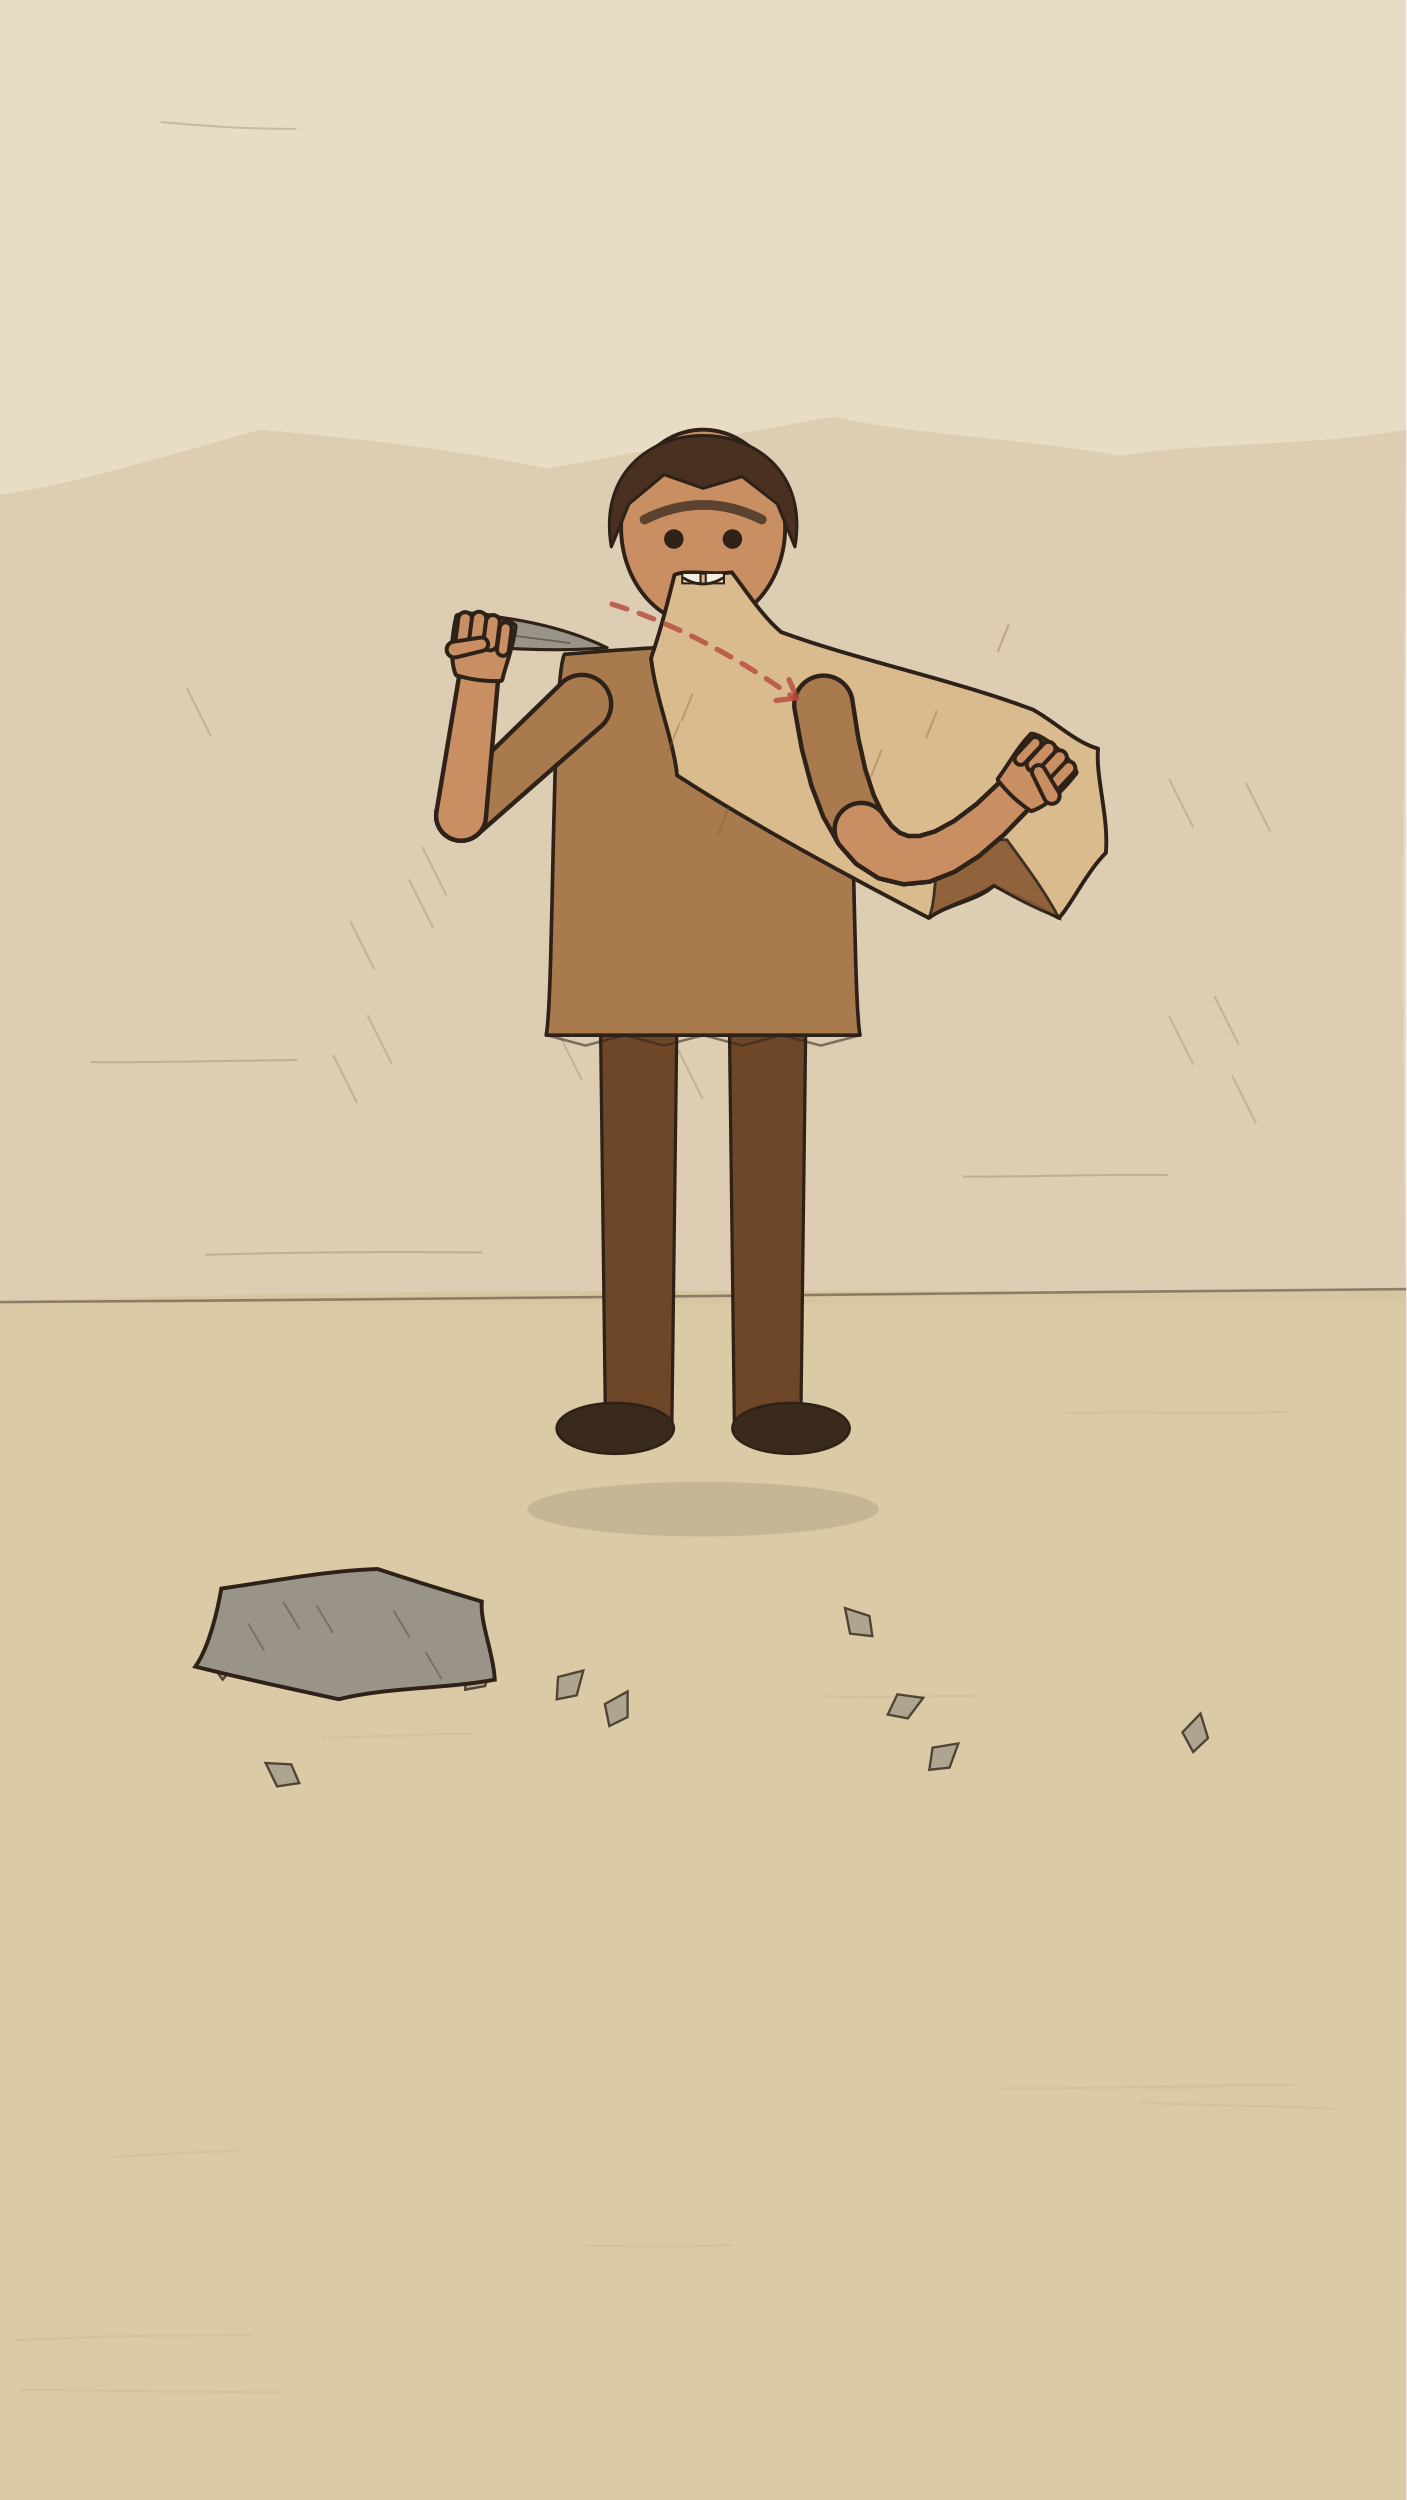
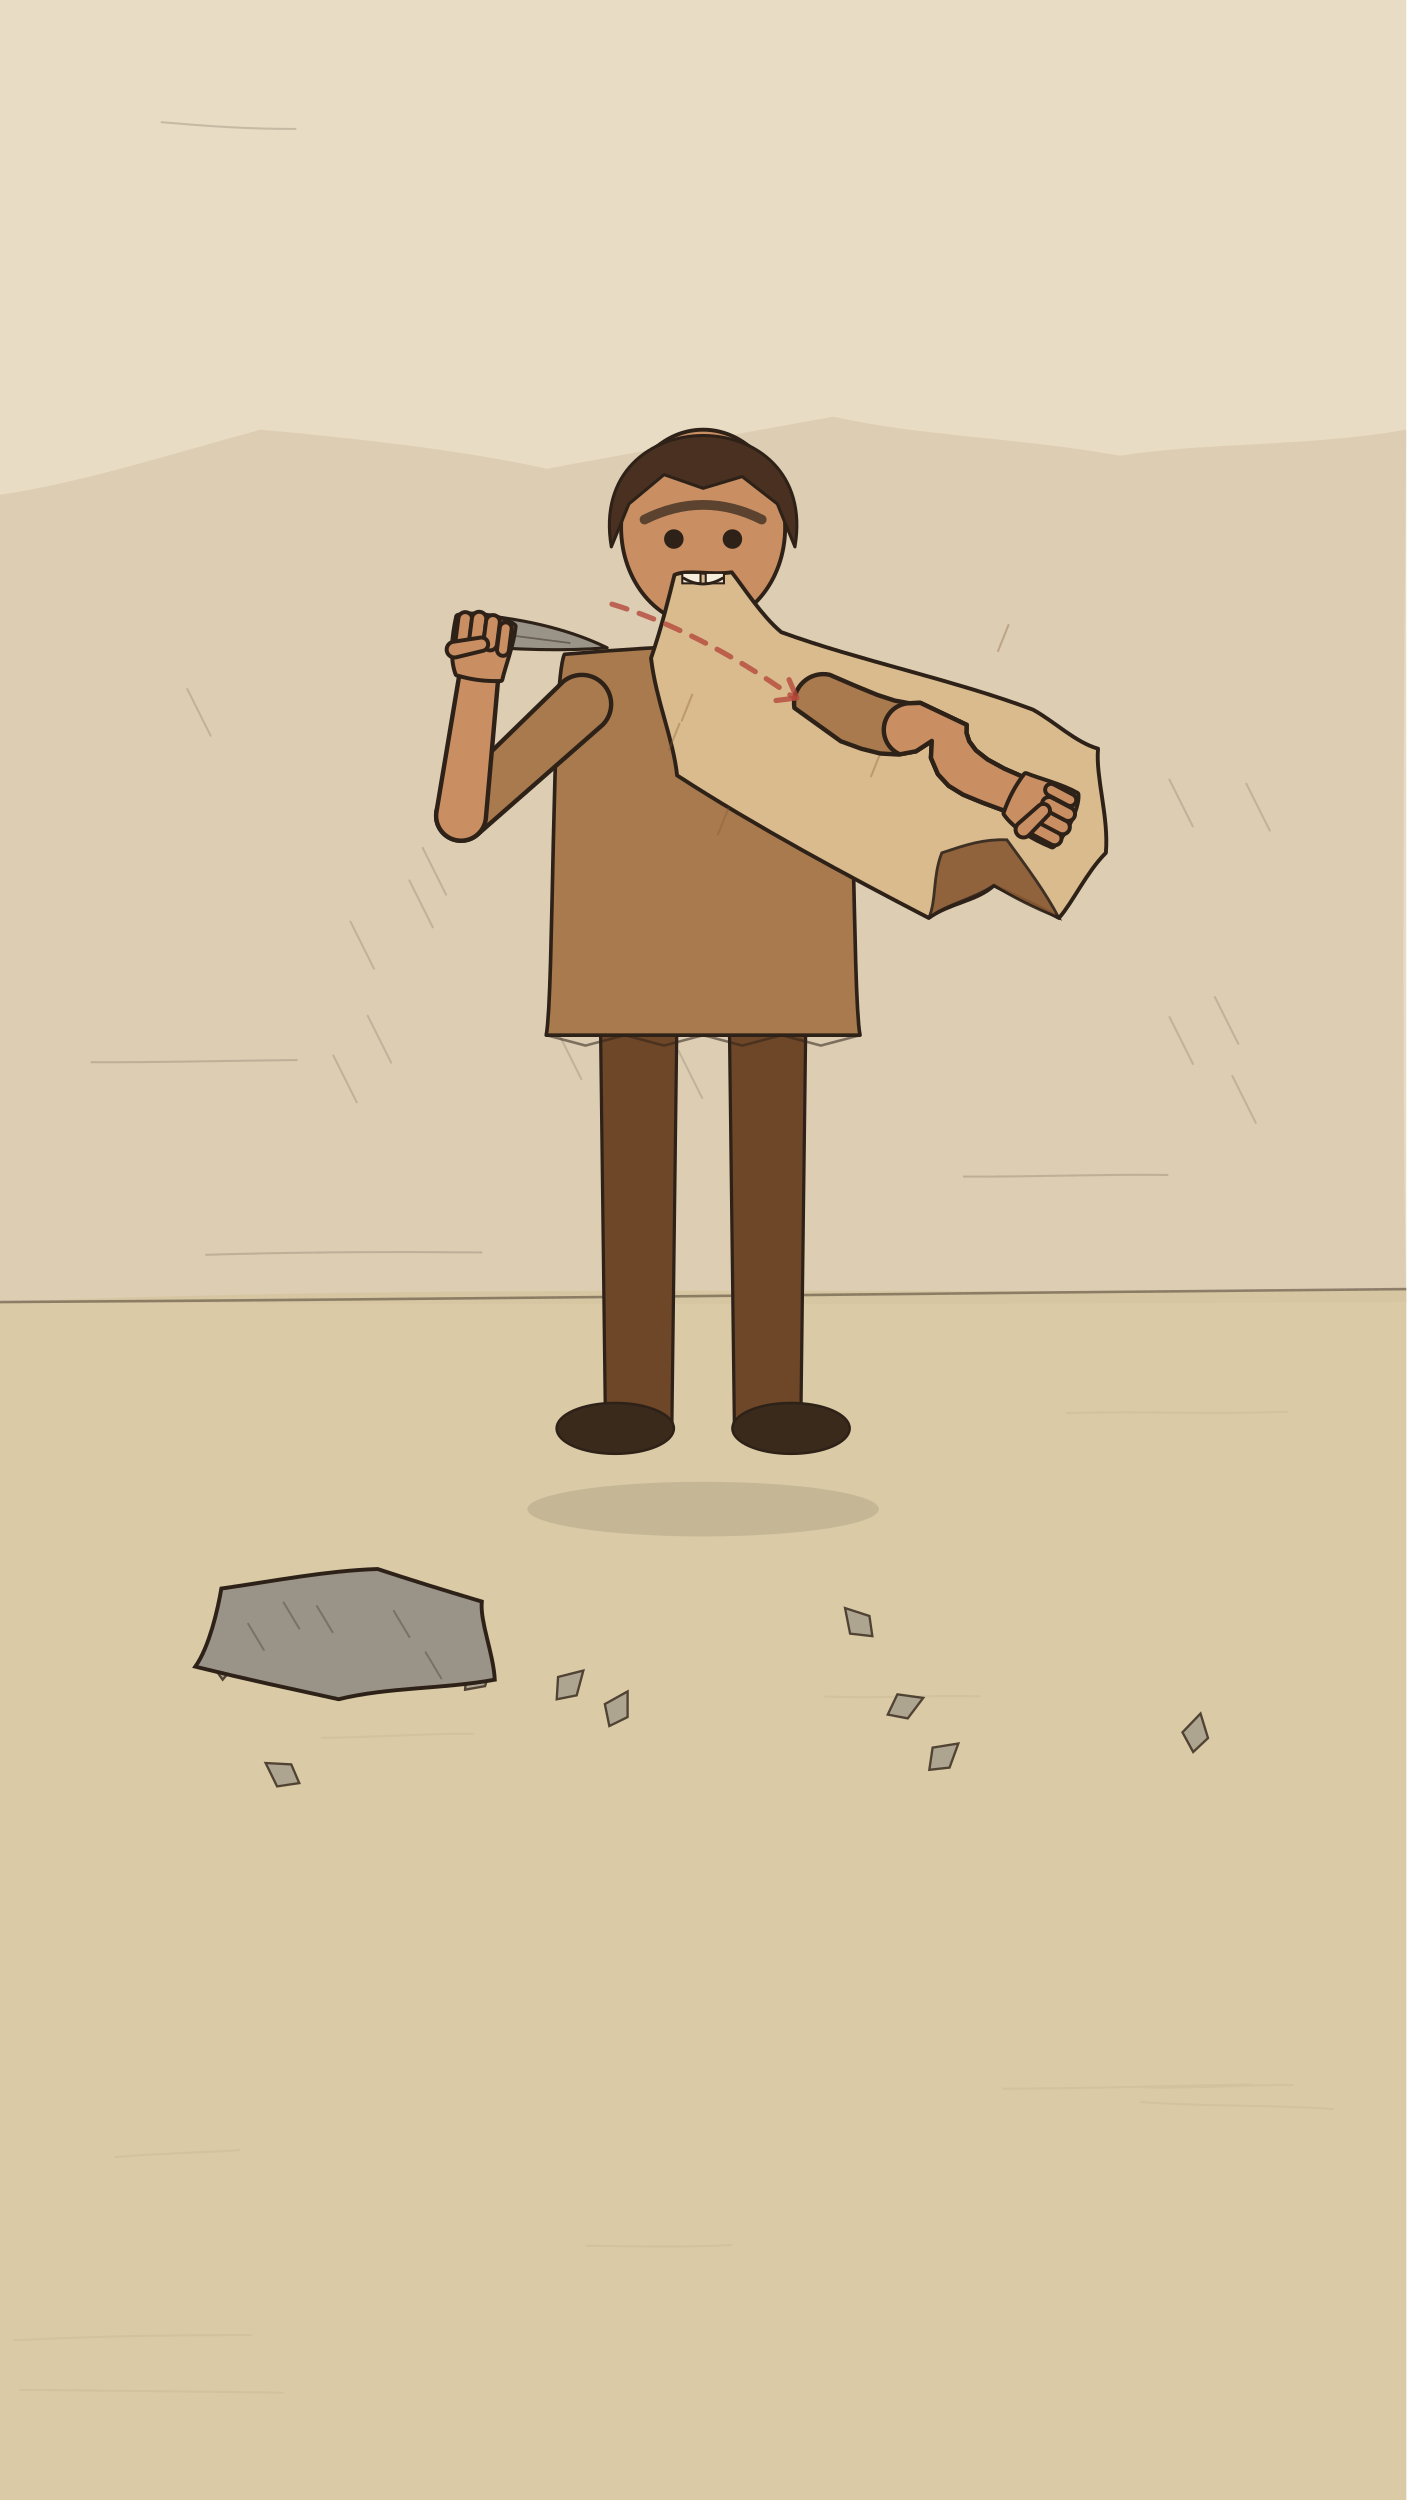
<svg xmlns="http://www.w3.org/2000/svg" viewBox="0 0 1080 1920" width="1080" height="1920">
  <rect id="bg-paper" width="1080" height="1920" fill="#e8dcc4" />
  <g id="bg-paper-grain" opacity=".18" fill="none" stroke="#2e2218" stroke-width="1.6">
    <path d="M10.3,1797.4 C73.1,1794.1 133.2,1793.3 193.3,1793.3" />
    <path d="M14.9,1835.4 C82.0,1836.1 149.9,1836.6 218.0,1837.6" />
    <path d="M879.8,1603.2 C917.8,1603.8 957.4,1601.1 993.4,1601.3" />
    <path d="M246.9,1334.7 C284.6,1334.3 324.2,1331.4 363.8,1331.5" />
    <path d="M769.6,1604.1 C834.2,1604.1 897.4,1601.9 961.3,1600.8" />
    <path d="M450.0,1724.7 C489.1,1725.3 526.0,1726.0 562.4,1724.2" />
    <path d="M69.5,815.8 C121.2,816.0 176.1,814.6 228.5,814.1" />
    <path d="M818.6,1085.3 C877.2,1083.5 930.3,1086.5 989.0,1084.2" />
    <path d="M875.8,1614.4 C927.0,1618.0 976.4,1616.3 1024.4,1619.8" />
    <path d="M123.5,93.8 C159.0,96.9 191.6,99.2 227.6,99.0" />
    <path d="M632.8,1302.9 C672.3,1304.6 714.3,1301.7 752.9,1302.8" />
    <path d="M87.9,1656.7 C121.0,1653.7 150.9,1653.5 184.2,1651.3" />
    <path d="M739.6,903.6 C792.8,904.0 846.6,901.6 897.3,902.4" />
    <path d="M157.7,963.7 C227.1,961.6 299.9,961.2 370.4,961.9" />
  </g>
  <path id="bg-rock-wall" d="M0.0,380.0 C62.3,370.7 127.4,349.9 200.0,330.0 C266.7,336.0 354.7,345.4 420.0,360.0 C495.6,346.0 565.9,333.3 640.0,320.0 C708.4,335.3 780.1,335.7 860.0,350.0 C925.7,339.6 1005.2,343.1 1080.0,330.0 C1078.1,547.2 1076.1,784.5 1080.0,1000.0 C713.0,1001.9 358.0,1002.6 0.0,1000.0 C-2.6,796.4 -0.0,589.1 0.0,380.0 Z" fill="#8a5a34" opacity=".12" />
  <g opacity="0.16" fill="none">
    <path d="M324.6,651.1 l18.0,36.0" stroke="#2e2218" stroke-width="1.6" stroke-linecap="round" />
    <path d="M256.0,810.6 l18.0,36.0" stroke="#2e2218" stroke-width="1.6" stroke-linecap="round" />
    <path d="M314.4,676.2 l18.0,36.0" stroke="#2e2218" stroke-width="1.6" stroke-linecap="round" />
    <path d="M898.1,598.7 l18.0,36.0" stroke="#2e2218" stroke-width="1.6" stroke-linecap="round" />
    <path d="M933.0,765.7 l18.0,36.0" stroke="#2e2218" stroke-width="1.6" stroke-linecap="round" />
    <path d="M580.4,714.5 l18.0,36.0" stroke="#2e2218" stroke-width="1.6" stroke-linecap="round" />
    <path d="M612.3,580.1 l18.0,36.0" stroke="#2e2218" stroke-width="1.6" stroke-linecap="round" />
    <path d="M957.2,601.9 l18.0,36.0" stroke="#2e2218" stroke-width="1.6" stroke-linecap="round" />
    <path d="M946.4,826.3 l18.0,36.0" stroke="#2e2218" stroke-width="1.6" stroke-linecap="round" />
    <path d="M143.8,529.1 l18.0,36.0" stroke="#2e2218" stroke-width="1.6" stroke-linecap="round" />
    <path d="M521.3,807.3 l18.0,36.0" stroke="#2e2218" stroke-width="1.6" stroke-linecap="round" />
    <path d="M269.2,707.9 l18.0,36.0" stroke="#2e2218" stroke-width="1.6" stroke-linecap="round" />
    <path d="M428.5,792.8 l18.0,36.0" stroke="#2e2218" stroke-width="1.6" stroke-linecap="round" />
    <path d="M898.2,781.1 l18.0,36.0" stroke="#2e2218" stroke-width="1.6" stroke-linecap="round" />
    <path d="M282.4,780.1 l18.0,36.0" stroke="#2e2218" stroke-width="1.6" stroke-linecap="round" />
    <path d="M488.1,818.6 l18.0,36.0" stroke="#2e2218" stroke-width="1.6" stroke-linecap="round" />
  </g>
  <path id="bg-knapping-floor" d="M0,1000 C360,985 720,995 1080,990 L1080,1920 L0,1920 Z" fill="#d6c49c" opacity=".75" />
  <path d="M0.0,1000.0 C358.0,997.8 720.8,993.2 1080.0,990.0" stroke="#2e2218" stroke-width="2" fill="none" opacity=".45" />
  <g id="stone-flakes-litter" opacity=".8">
    <path d="M204,1354 l18,-8 l12,10 l-14,10 Z" transform="rotate(27 204 1354)" fill="#a39c8c" stroke="#2e2218" stroke-width="1.8" />
    <path d="M736,1339 l18,-8 l12,10 l-14,10 Z" transform="rotate(134 736 1339)" fill="#a39c8c" stroke="#2e2218" stroke-width="1.8" />
    <path d="M378,1276 l18,-8 l12,10 l-14,10 Z" transform="rotate(130 378 1276)" fill="#a39c8c" stroke="#2e2218" stroke-width="1.8" />
    <path d="M922,1316 l18,-8 l12,10 l-14,10 Z" transform="rotate(97 922 1316)" fill="#a39c8c" stroke="#2e2218" stroke-width="1.8" />
    <path d="M448,1283 l18,-8 l12,10 l-14,10 Z" transform="rotate(129 448 1283)" fill="#a39c8c" stroke="#2e2218" stroke-width="1.8" />
    <path d="M482,1299 l18,-8 l12,10 l-14,10 Z" transform="rotate(114 482 1299)" fill="#a39c8c" stroke="#2e2218" stroke-width="1.8" />
    <path d="M649,1235 l18,-8 l12,10 l-14,10 Z" transform="rotate(42 649 1235)" fill="#a39c8c" stroke="#2e2218" stroke-width="1.8" />
    <path d="M709,1304 l18,-8 l12,10 l-14,10 Z" transform="rotate(151 709 1304)" fill="#a39c8c" stroke="#2e2218" stroke-width="1.8" />
    <path d="M173,1260 l18,-8 l12,10 l-14,10 Z" transform="rotate(90 173 1260)" fill="#a39c8c" stroke="#2e2218" stroke-width="1.8" />
  </g>
  <g id="anvil-stone">
    <path d="M150.0,1280.0 C160.9,1264.5 167.3,1235.8 170.0,1220.0 C210.9,1214.2 250.3,1206.3 290.0,1205.0 C313.6,1212.8 340.5,1221.2 370.0,1230.0 C368.6,1245.9 378.8,1269.2 380.0,1290.0 C340.1,1297.3 298.6,1295.6 260.0,1305.0 C226.2,1297.6 188.2,1289.5 150.0,1280.0 Z" fill="#9a9488" stroke="#2e2218" stroke-width="3" />
    <g opacity="0.3" fill="none">
      <path d="M217.8,1230.7 l12.0,20.0" stroke="#2e2218" stroke-width="1.6" stroke-linecap="round" />
      <path d="M243.4,1233.5 l12.0,20.0" stroke="#2e2218" stroke-width="1.6" stroke-linecap="round" />
      <path d="M190.6,1247.1 l12.0,20.0" stroke="#2e2218" stroke-width="1.6" stroke-linecap="round" />
      <path d="M326.9,1269.0 l12.0,20.0" stroke="#2e2218" stroke-width="1.6" stroke-linecap="round" />
      <path d="M302.4,1237.2 l12.0,20.0" stroke="#2e2218" stroke-width="1.6" stroke-linecap="round" />
    </g>
  </g>
  <g id="mv-breathe-butcher-person">
    <ellipse cx="540" cy="1159" rx="135" ry="21" fill="#2e2218" opacity=".12" />
    <path d="M460.5,732.5 L465.0,1095.0 L516.0,1095.0 L520.5,732.5 Z" fill="#6e4628" stroke="#2e2218" stroke-width="2.5" stroke-linejoin="round" />
    <ellipse cx="472.5" cy="1097.0" rx="45.0" ry="19.5" fill="#3a2a1c" stroke="#2e2218" stroke-width="2" />
    <path d="M559.5,732.5 L564.0,1095.0 L615.0,1095.0 L619.5,732.5 Z" fill="#6e4628" stroke="#2e2218" stroke-width="2.5" stroke-linejoin="round" />
    <ellipse cx="607.5" cy="1097.0" rx="45.0" ry="19.5" fill="#3a2a1c" stroke="#2e2218" stroke-width="2" />
    <path d="M433.5,502.5 C423.5,522.5 425.5,765.0 419.5,795.0 L660.5,795.0 C654.5,765.0 656.5,522.5 646.5,502.5 C550.0,494.5 530.0,494.5 433.5,502.5 Z" fill="#a87a4e" stroke="#2e2218" stroke-width="2.8" stroke-linejoin="round" />
    <path d="M419.5,795.0 L419.5,795.0 L449.6,803.0 L479.8,795.0 L509.9,803.0 L540.0,795.0 L570.1,803.0 L600.2,795.0 L630.4,803.0 L660.5,795.0" fill="none" stroke="#2e2218" stroke-width="2" opacity=".55" />
    <rect x="519.0" y="472.0" width="42.0" height="36.5" fill="#c98f63" stroke="#2e2218" stroke-width="2" />
    <g id="butcher-head">
      <ellipse cx="540" cy="405.0" rx="63.0" ry="75.0" fill="#c98f63" stroke="#2e2218" stroke-width="3" />
      <path d="M469.5,420.0 C450.0,306.0 630.0,306.0 610.5,420.0 L597.0,387.0 L570.0,366.0 L540.0,375.0 L510.0,364.5 L483.0,387.0 Z" fill="#4a3020" stroke="#2e2218" stroke-width="2.4" stroke-linejoin="round" />
      <path d="M495.0,399.0 C525.0,384.0 555.0,384.0 585.0,399.0" fill="none" stroke="#2e2218" stroke-width="7.5" stroke-linecap="round" opacity=".7" />
      <g id="mv-blink-butcher-eyes">
        <circle cx="517.5" cy="414.0" r="7.5" fill="#2e2218" />
        <circle cx="562.5" cy="414.0" r="7.5" fill="#2e2218" />
      </g>
      <g id="animal-hide">
        <path d="M518.0,441.5 C527.8,437.0 546.3,442.0 562.0,439.5 C571.1,451.0 584.7,472.7 600.0,485.5 C660.9,507.7 730.5,521.5 793.3,545.0 C810.4,554.5 825.8,570.0 843.3,575.0 C841.3,596.9 851.7,627.4 849.3,655.0 C834.3,670.0 824.0,692.9 813.3,705.0 C793.8,693.8 780.9,688.8 763.3,680.0 C751.2,691.7 728.6,693.7 713.3,705.0 C652.3,673.4 579.8,634.4 520.0,595.5 C517.0,567.0 503.9,538.5 500.0,505.5 C508.3,481.1 513.4,460.0 518.0,441.5 Z" fill="#d9bb8e" stroke="#2e2218" stroke-width="3" stroke-linejoin="round" />
        <path d="M713.3,705.0 C726.6,694.4 745.1,691.5 763.3,680.0 C780.0,690.1 793.5,696.7 813.3,705.0 C802.8,685.2 790.2,668.1 773.3,645.0 C755.6,644.3 742.0,648.7 723.3,655.0 C716.1,673.5 719.4,691.0 713.3,705.0 Z" fill="#8a5a34" stroke="#2e2218" stroke-width="2.2" opacity=".9" />
        <g opacity="0.35" fill="none">
          <path d="M651.2,532.5 l-8.0,20.0" stroke="#8a5a34" stroke-width="1.6" stroke-linecap="round" />
          <path d="M559.3,621.0 l-8.0,20.0" stroke="#8a5a34" stroke-width="1.6" stroke-linecap="round" />
          <path d="M521.8,555.8 l-8.0,20.0" stroke="#8a5a34" stroke-width="1.6" stroke-linecap="round" />
          <path d="M774.5,480.0 l-8.0,20.0" stroke="#8a5a34" stroke-width="1.6" stroke-linecap="round" />
          <path d="M677.0,576.2 l-8.0,20.0" stroke="#8a5a34" stroke-width="1.6" stroke-linecap="round" />
          <path d="M531.6,533.5 l-8.0,20.0" stroke="#8a5a34" stroke-width="1.6" stroke-linecap="round" />
          <path d="M719.3,546.6 l-8.0,20.0" stroke="#8a5a34" stroke-width="1.6" stroke-linecap="round" />
        </g>
        <path d="M524,440 L538,440 L538,448 L524,448 Z M542,440 L556,440 L556,448 L542,448 Z" fill="#f6eedc" stroke="#2e2218" stroke-width="1.6" />
      </g>
      <path d="M525.0,444.0 Q540.0,453.0 555.0,444.0" fill="none" stroke="#2e2218" stroke-width="2.2" stroke-linecap="round" />
    </g>
    <g class="mv mv-limb-butcher-r-1" data-pivot="447.8 540.0">
      <path d="M432.5,523.5 L341.1,612.5 A19.1,19.1 0 0 0 367.1,640.6 L463.0,556.5 A22.5,22.5 0 0 0 432.5,523.5Z" fill="#a87a4e" stroke="#2e2218" stroke-width="3.40" stroke-linejoin="round" />
      <g class="mv mv-limb-butcher-r-2" data-pivot="354.1 626.5">
        <path d="M373.1,628.9 L382.6,521.3 A15.0,15.0 0 0 0 352.9,517.5 L335.1,624.1 A19.1,19.1 0 0 0 373.1,628.9Z" fill="#c98f63" stroke="#2e2218" stroke-width="3.40" stroke-linejoin="round" />
        <g>
          <path d="M355.8,471.3 Q421.2,475.6 466.3,497.5 Q417.9,501.4 352.7,495.1 Z" fill="#9a9488" stroke="#2e2218" stroke-width="2.4" stroke-linejoin="round" />
          <path d="M372.1,485.4 L438.1,493.9" stroke="#2e2218" stroke-width="1.4" opacity=".45" fill="none" />
        </g>
        <g transform="translate(367.8 519.4) rotate(367.28) scale(45.000)">
          <g fill="#2e2218" stroke="#2e2218" stroke-width="0.136" stroke-linejoin="round">
            <path d="M0.370,0 C0.111,0.04 -0.111,0.04 -0.370,0 C-0.500,-0.25 -0.510,-0.62 -0.480,-0.960 C-0.288,-1.050 0.288,-1.050 0.480,-0.920 C0.490,-0.62 0.390,-0.22 0.370,0 Z" />
          </g>
          <g fill="#c98f63" stroke="none">
            <path d="M0.370,0 C0.111,0.04 -0.111,0.04 -0.370,0 C-0.500,-0.25 -0.510,-0.62 -0.480,-0.960 C-0.288,-1.050 0.288,-1.050 0.480,-0.920 C0.490,-0.62 0.390,-0.22 0.370,0 Z" />
          </g>
          <path d="M-0.473,-0.94 L-0.473,-0.57 A0.118,0.118 0 0 0 -0.237,-0.57 L-0.237,-0.94 A0.118,0.118 0 0 0 -0.473,-0.94 Z" fill="#c98f63" stroke="#2e2218" stroke-width="0.068" stroke-linejoin="round" />
          <path d="M-0.244,-0.97 L-0.244,-0.6 A0.124,0.124 0 0 0 0.004,-0.6 L0.004,-0.97 A0.124,0.124 0 0 0 -0.244,-0.97 Z" fill="#c98f63" stroke="#2e2218" stroke-width="0.068" stroke-linejoin="round" />
          <path d="M0.002,-0.95 L0.002,-0.58 A0.118,0.118 0 0 0 0.238,-0.58 L0.238,-0.95 A0.118,0.118 0 0 0 0.002,-0.95 Z" fill="#c98f63" stroke="#2e2218" stroke-width="0.068" stroke-linejoin="round" />
          <path d="M0.248,-0.87 L0.248,-0.5 A0.102,0.102 0 0 0 0.452,-0.5 L0.452,-0.87 A0.102,0.102 0 0 0 0.248,-0.87 Z" fill="#c98f63" stroke="#2e2218" stroke-width="0.068" stroke-linejoin="round" />
          <path d="M-0.427,-0.272 L0.016,-0.441 A0.115,0.115 0 0 0 -0.056,-0.659 L-0.513,-0.528 A0.135,0.135 0 0 0 -0.427,-0.272 Z" fill="#c98f63" stroke="#2e2218" stroke-width="0.068" stroke-linejoin="round" />
        </g>
      </g>
    </g>
    <g class="mv mv-limb-butcher-l-1" data-pivot="632.2 540.0">
-       <path d="M610.1,543.7 L615.8,575.3 L623.2,603.4 L632.3,627.4 L643.6,647.4 L657.5,663.4 L674.6,674.4 L694.0,679.1 L713.9,677.1 L733.1,669.5 L751.9,657.4 L771.1,640.9 L790.6,620.7 A15.0,15.0 0 0 0 769.4,599.3 L750.0,617.6 L732.9,630.5 L718.1,638.6 L706.2,642.1 L697.5,642.1 L691.0,639.7 L684.8,634.5 L677.9,625.1 L671.0,610.7 L664.6,591.1 L659.1,566.5 L654.4,536.3 A22.5,22.5 0 0 0 610.1,543.7Z" fill="#a87a4e" stroke="#2e2218" stroke-width="3.40" stroke-linejoin="round" />
-       <path d="M644.9,649.2 L657.5,663.4 L674.6,674.4 L694.0,679.1 L713.9,677.1 L733.1,669.5 L751.9,657.4 L771.1,640.9 L790.6,620.7 A15.0,15.0 0 0 0 769.4,599.3 L750.0,617.6 L732.9,630.5 L718.1,638.6 L706.2,642.1 L697.5,642.1 L691.0,639.7 L684.8,634.5 L676.6,623.3 A20.5,20.5 0 0 0 644.9,649.2Z" fill="#c98f63" stroke="#2e2218" stroke-width="3.40" stroke-linejoin="round" />
-       <g transform="translate(780.0 610.0) rotate(43.03) scale(45.000)">
+       <path d="M610.10,543.70 L645.76,569.30 L661.75,575.12 L676.11,578.69 L689.82,579.46 L703.54,576.97 L715.63,569.04 L714.97,582.07 L720.32,594.58 L728.57,603.49 L739.70,610.30 L754.13,616.24 L772.45,623.03 A15.00,15.00 0 0 0 788.40,597.82 L771.15,590.30 L758.38,583.29 L749.42,576.25 L744.32,569.30 L742.22,562.83 L742.39,556.69 L706.79,539.79 L698.20,540.07 L687.22,538.08 L673.69,533.66 L657.30,526.92 L637.20,518.24 A22.50,22.50 0 0 0 610.10,543.70 Z" fill="#a87a4e" stroke="#2e2218" stroke-width="3.40" stroke-linejoin="round" />
+       <path d="M691.14,579.33 L703.54,576.97 L715.63,569.04 L714.97,582.07 L720.32,594.58 L728.57,603.49 L739.70,610.30 L754.13,616.24 L772.45,623.03 A15.00,15.00 0 0 0 788.40,597.82 L771.15,590.30 L758.38,583.29 L749.42,576.25 L744.32,569.30 L742.22,562.83 L742.39,556.69 L706.79,539.79 L696.67,540.17 A20.50,20.50 0 0 0 691.14,579.33 Z" fill="#c98f63" stroke="#2e2218" stroke-width="3.40" stroke-linejoin="round" />
+       <g transform="translate(780.00 610.00) rotate(117.85) scale(45.000)">
        <g fill="#2e2218" stroke="#2e2218" stroke-width="0.136" stroke-linejoin="round">
          <path d="M-0.370,0 C-0.111,0.04 0.111,0.04 0.370,0 C0.500,-0.25 0.510,-0.62 0.480,-0.960 C0.288,-1.050 -0.288,-1.050 -0.480,-0.920 C-0.490,-0.62 -0.390,-0.22 -0.370,0 Z" />
        </g>
        <g fill="#c98f63" stroke="none">
          <path d="M-0.370,0 C-0.111,0.04 0.111,0.04 0.370,0 C0.500,-0.25 0.510,-0.62 0.480,-0.960 C0.288,-1.050 -0.288,-1.050 -0.480,-0.920 C-0.490,-0.62 -0.390,-0.22 -0.370,0 Z" />
        </g>
        <path d="M0.237,-0.94 L0.237,-0.57 A0.118,0.118 0 0 0 0.473,-0.57 L0.473,-0.94 A0.118,0.118 0 0 0 0.237,-0.94 Z" fill="#c98f63" stroke="#2e2218" stroke-width="0.068" stroke-linejoin="round" />
        <path d="M-0.004,-0.97 L-0.004,-0.6 A0.124,0.124 0 0 0 0.244,-0.6 L0.244,-0.97 A0.124,0.124 0 0 0 -0.004,-0.97 Z" fill="#c98f63" stroke="#2e2218" stroke-width="0.068" stroke-linejoin="round" />
        <path d="M-0.238,-0.95 L-0.238,-0.58 A0.118,0.118 0 0 0 -0.002,-0.58 L-0.002,-0.95 A0.118,0.118 0 0 0 -0.238,-0.95 Z" fill="#c98f63" stroke="#2e2218" stroke-width="0.068" stroke-linejoin="round" />
        <path d="M-0.452,-0.87 L-0.452,-0.5 A0.102,0.102 0 0 0 -0.248,-0.5 L-0.248,-0.87 A0.102,0.102 0 0 0 -0.452,-0.87 Z" fill="#c98f63" stroke="#2e2218" stroke-width="0.068" stroke-linejoin="round" />
        <path d="M0.513,-0.528 L0.056,-0.659 A0.115,0.115 0 0 0 -0.016,-0.441 L0.427,-0.272 A0.135,0.135 0 0 0 0.513,-0.528 Z" fill="#c98f63" stroke="#2e2218" stroke-width="0.068" stroke-linejoin="round" />
      </g>
    </g>
  </g>
  <g id="mv-dash-cut-stroke" data-speed="40">
    <path d="M470,464 C510,476 560,500 610,536" fill="none" stroke="#b5483b" stroke-width="4" stroke-dasharray="12 10" stroke-linecap="round" opacity=".8" />
    <path d="M596,538 L612,536 L606,522" fill="none" stroke="#b5483b" stroke-width="4" stroke-linecap="round" stroke-linejoin="round" opacity=".8" />
  </g>
</svg>
